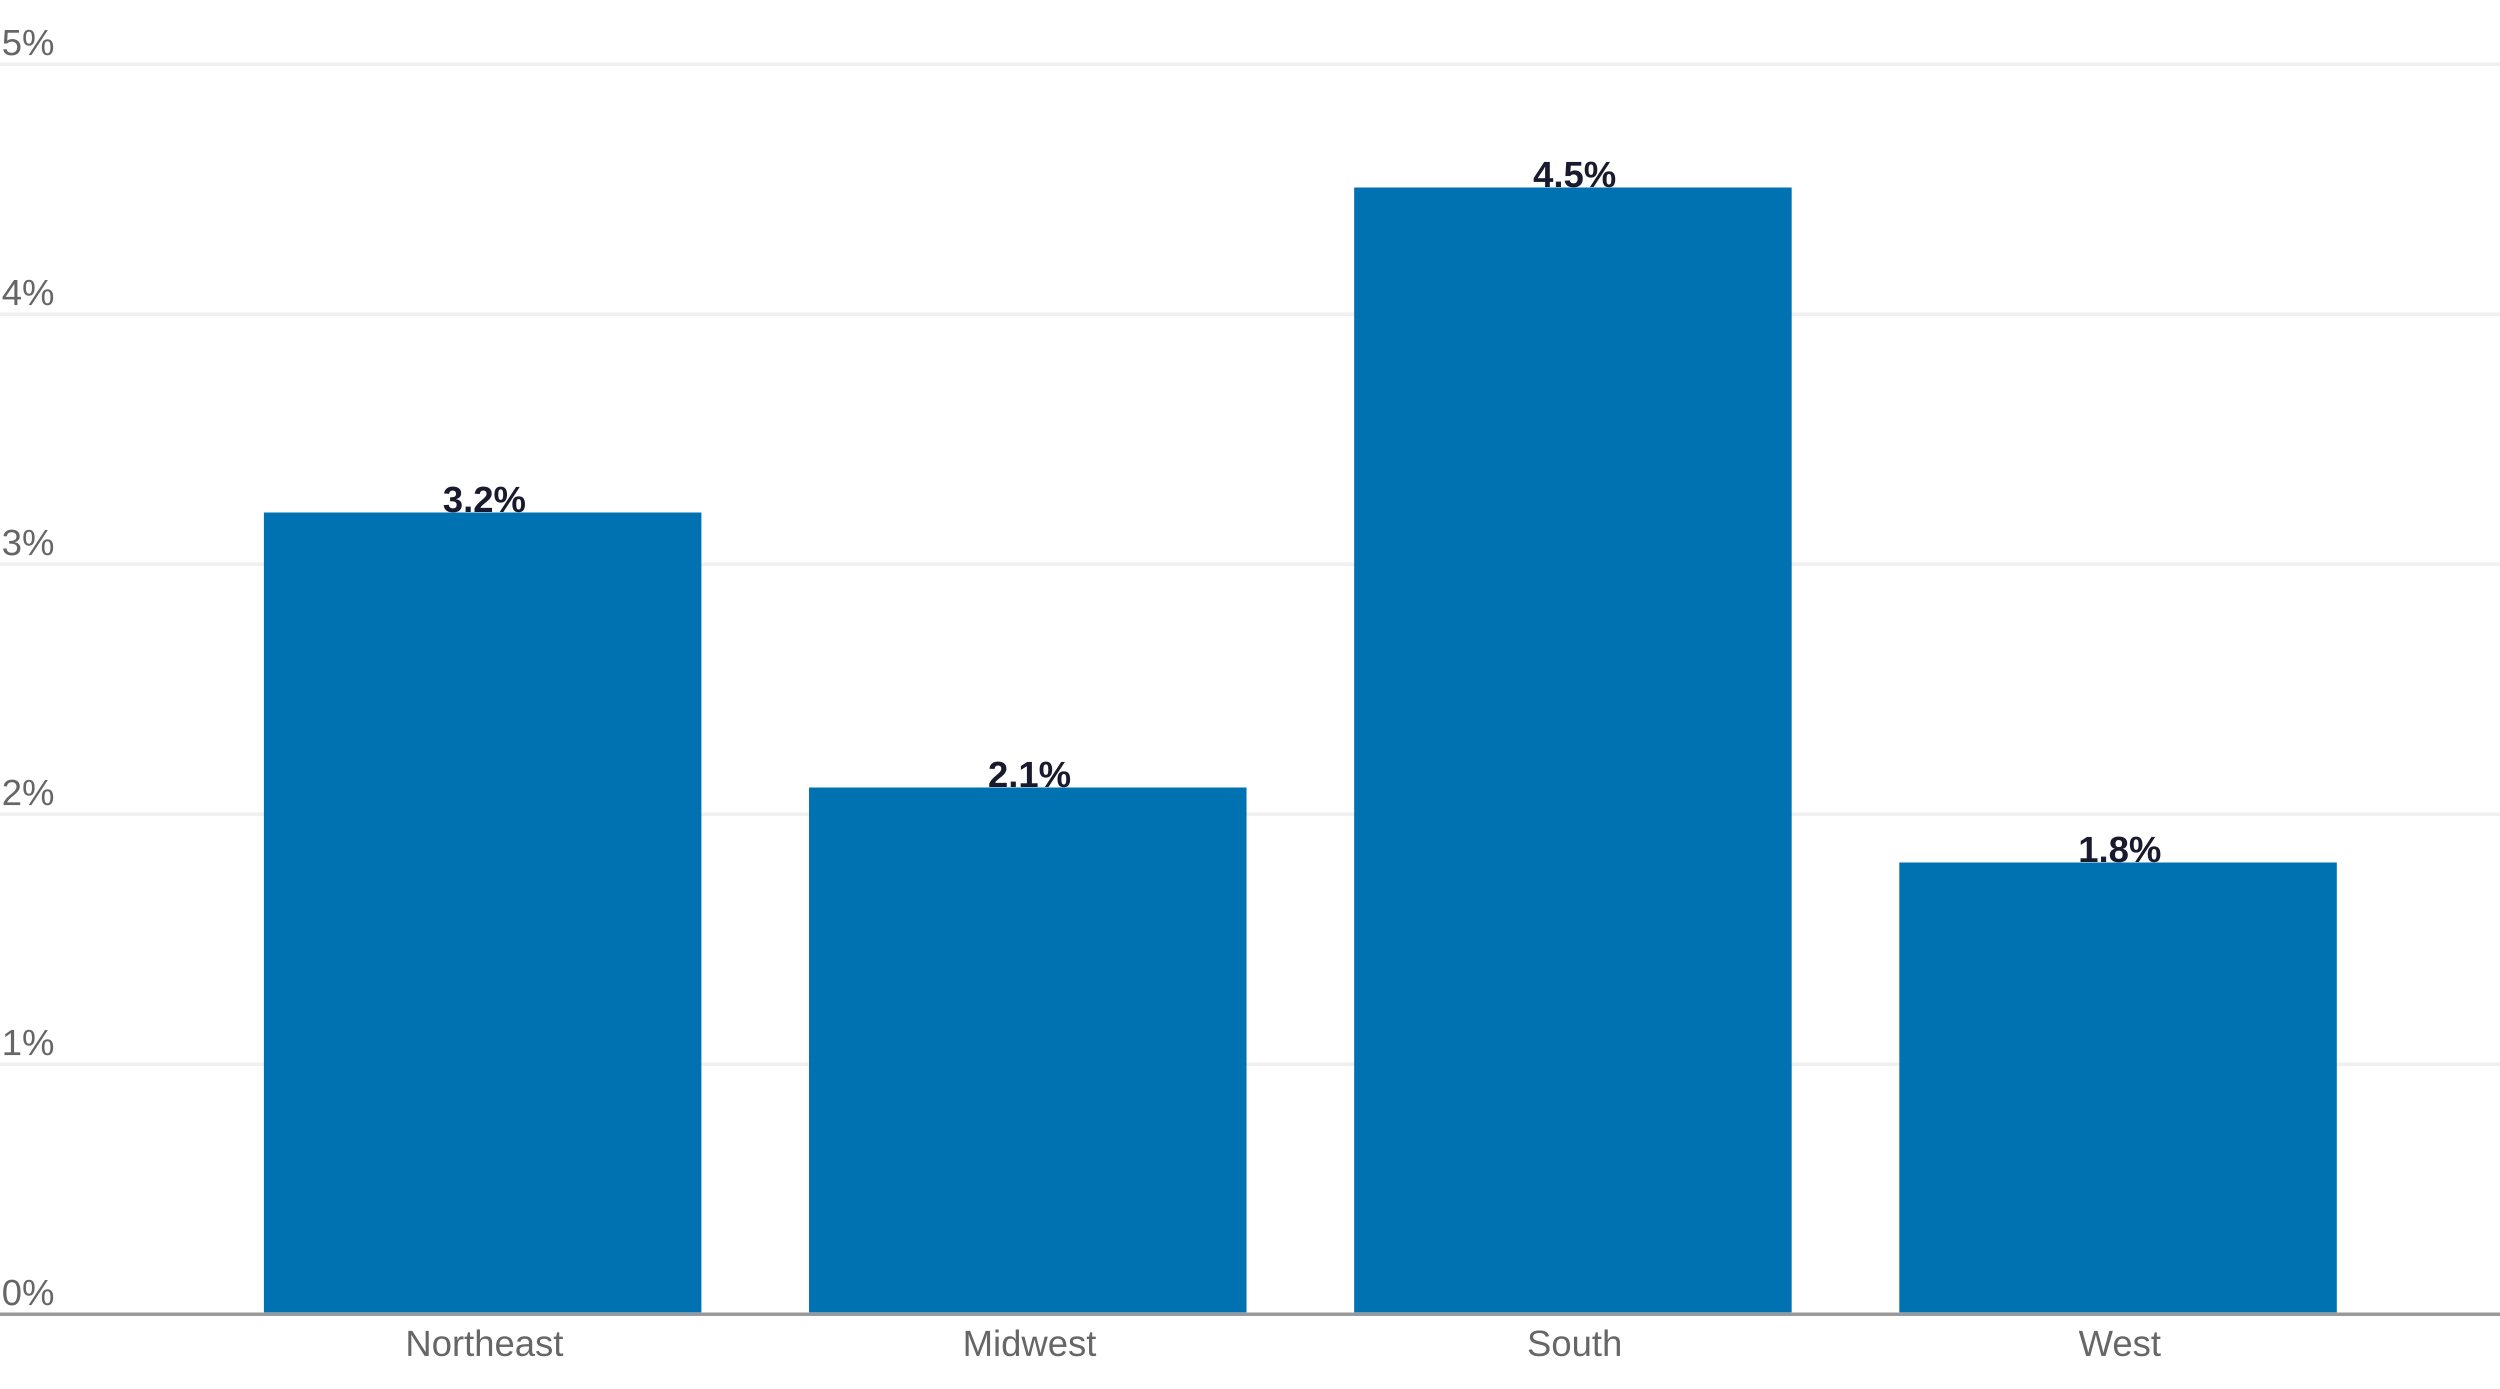
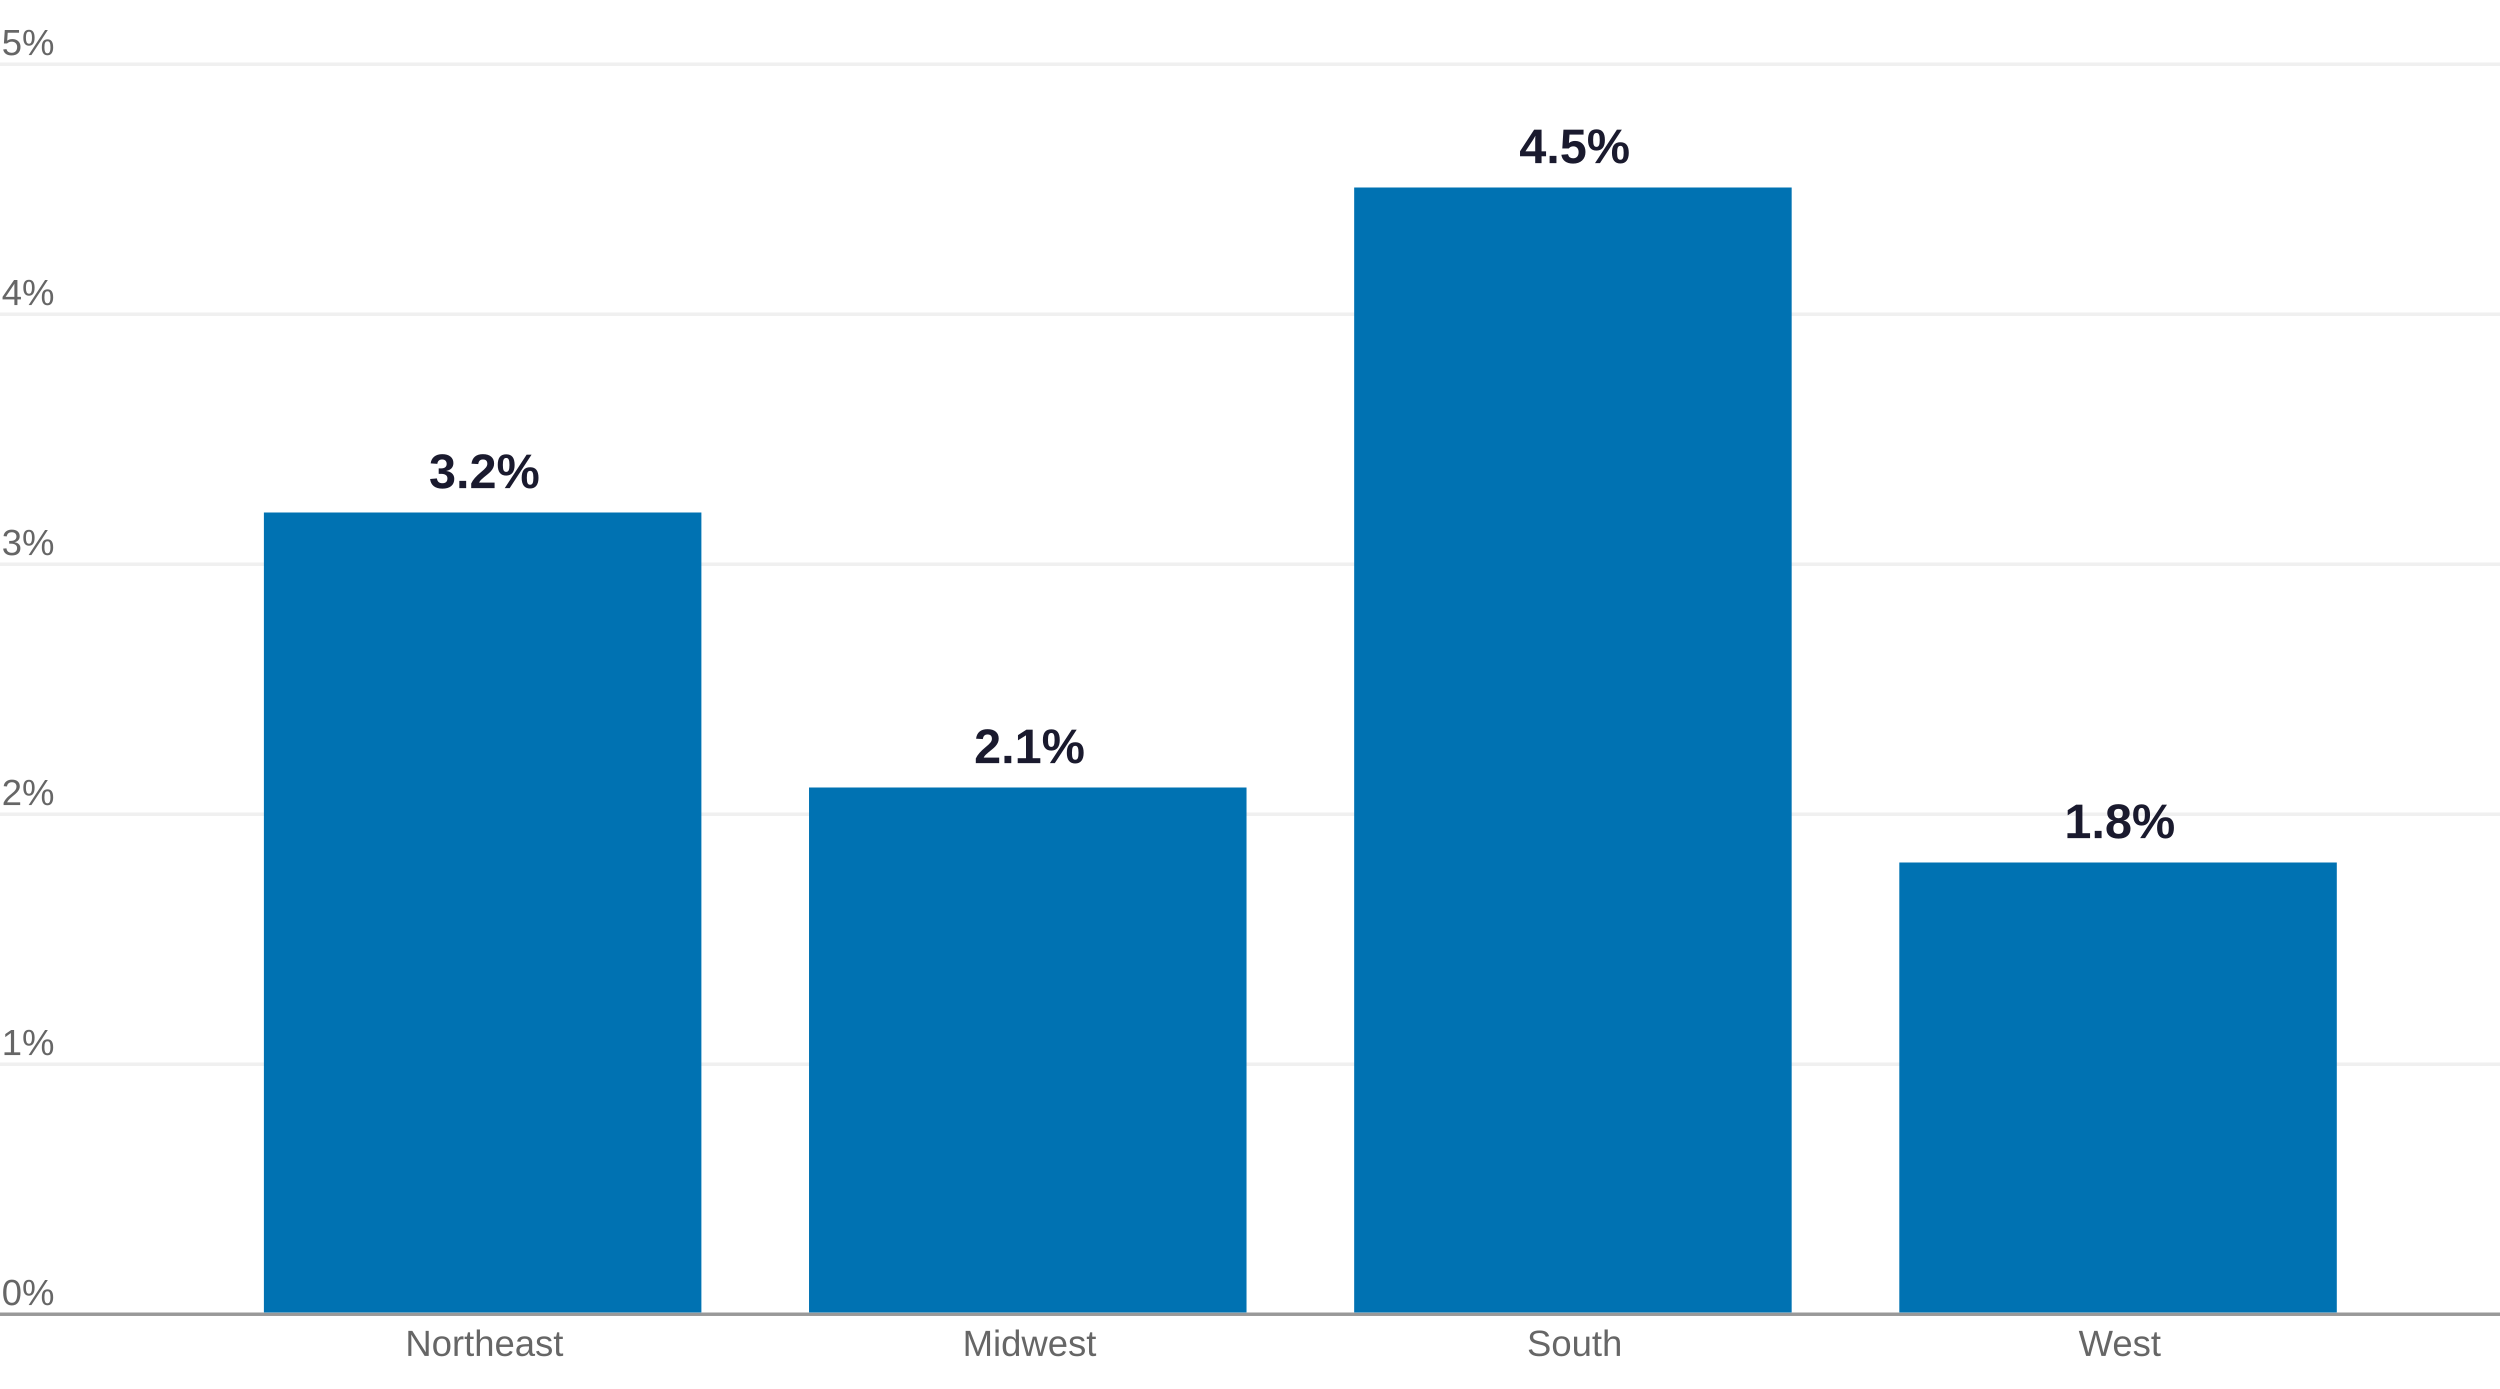
<svg class="tblchart" fill="currentColor" font-family="system-ui, sans-serif" font-size="10" text-anchor="middle" width="720" height="400" viewBox="0 0 720 400" style="background: transparent; color: rgb(74, 74, 74); font-family: Figtree, &quot;Source Sans 3&quot;, system-ui, -apple-system, &quot;Segoe UI&quot;, Arial, sans-serif; font-size: 10.5px; overflow: visible;" data-margin-left="44" data-margin-right="16" data-margin-top="18" data-margin-bottom="22">
  <style>:where(.tblchart) {
  --plot-background: white;
  display: block;
  height: auto;
  height: intrinsic;
  max-width: 100%;
}
:where(.tblchart text),
:where(.tblchart tspan) {
  white-space: pre;
}</style>
  <g aria-label="rule" stroke="#F0F0F0" transform="translate(0,0.5)">
    <line x1="0" x2="720" y1="306" y2="306" />
    <line x1="0" x2="720" y1="234" y2="234" />
    <line x1="0" x2="720" y1="162" y2="162" />
    <line x1="0" x2="720" y1="90" y2="90" />
    <line x1="0" x2="720" y1="18" y2="18" />
  </g>
  <g aria-label="text" class="tbl-y-tick-label" fill="#666666" text-anchor="start" font-size="10.5" font-weight="500" transform="translate(-43.5,-5.5)">
    <text y="0.32em" transform="translate(44,378)">0%</text>
    <text y="0.32em" transform="translate(44,306)">1%</text>
    <text y="0.32em" transform="translate(44,234)">2%</text>
    <text y="0.32em" transform="translate(44,162)">3%</text>
    <text y="0.32em" transform="translate(44,90)">4%</text>
    <text y="0.32em" transform="translate(44,18)">5%</text>
  </g>
  <g aria-label="text" fill="#666666" font-size="10.5" font-weight="500" transform="translate(63.5,12.5)">
    <text transform="translate(76,378)">Northeast</text>
    <text transform="translate(233,378)">Midwest</text>
    <text transform="translate(390,378)">South</text>
    <text transform="translate(547,378)">West</text>
  </g>
  <g aria-label="rule" stroke="#999999" transform="translate(0,0.5)">
    <line x1="0" x2="720" y1="378" y2="378" />
  </g>
  <g aria-label="bar" fill="#0072B2">
    <rect x="76" width="126" y="147.6" height="230.4" data-series="Effect" />
    <rect x="233" width="126" y="226.8" height="151.2" data-series="Effect" />
    <rect x="390" width="126" y="54" height="324" data-series="Effect" />
    <rect x="547" width="126" y="248.4" height="129.6" data-series="Effect" />
  </g>
-   <g aria-label="text" fill="#1A1A2E" font-size="10.5" font-weight="600" transform="translate(63.5,-3.5)">
+   <g aria-label="text" fill="#1A1A2E" font-size="14" font-weight="700" transform="translate(63.5,-11.5)">
    <text y="0.32em" transform="translate(76,147.6)">3.2%</text>
    <text y="0.32em" transform="translate(233,226.8)">2.1%</text>
    <text y="0.32em" transform="translate(390,54)">4.5%</text>
    <text y="0.32em" transform="translate(547,248.4)">1.8%</text>
  </g>
</svg>
